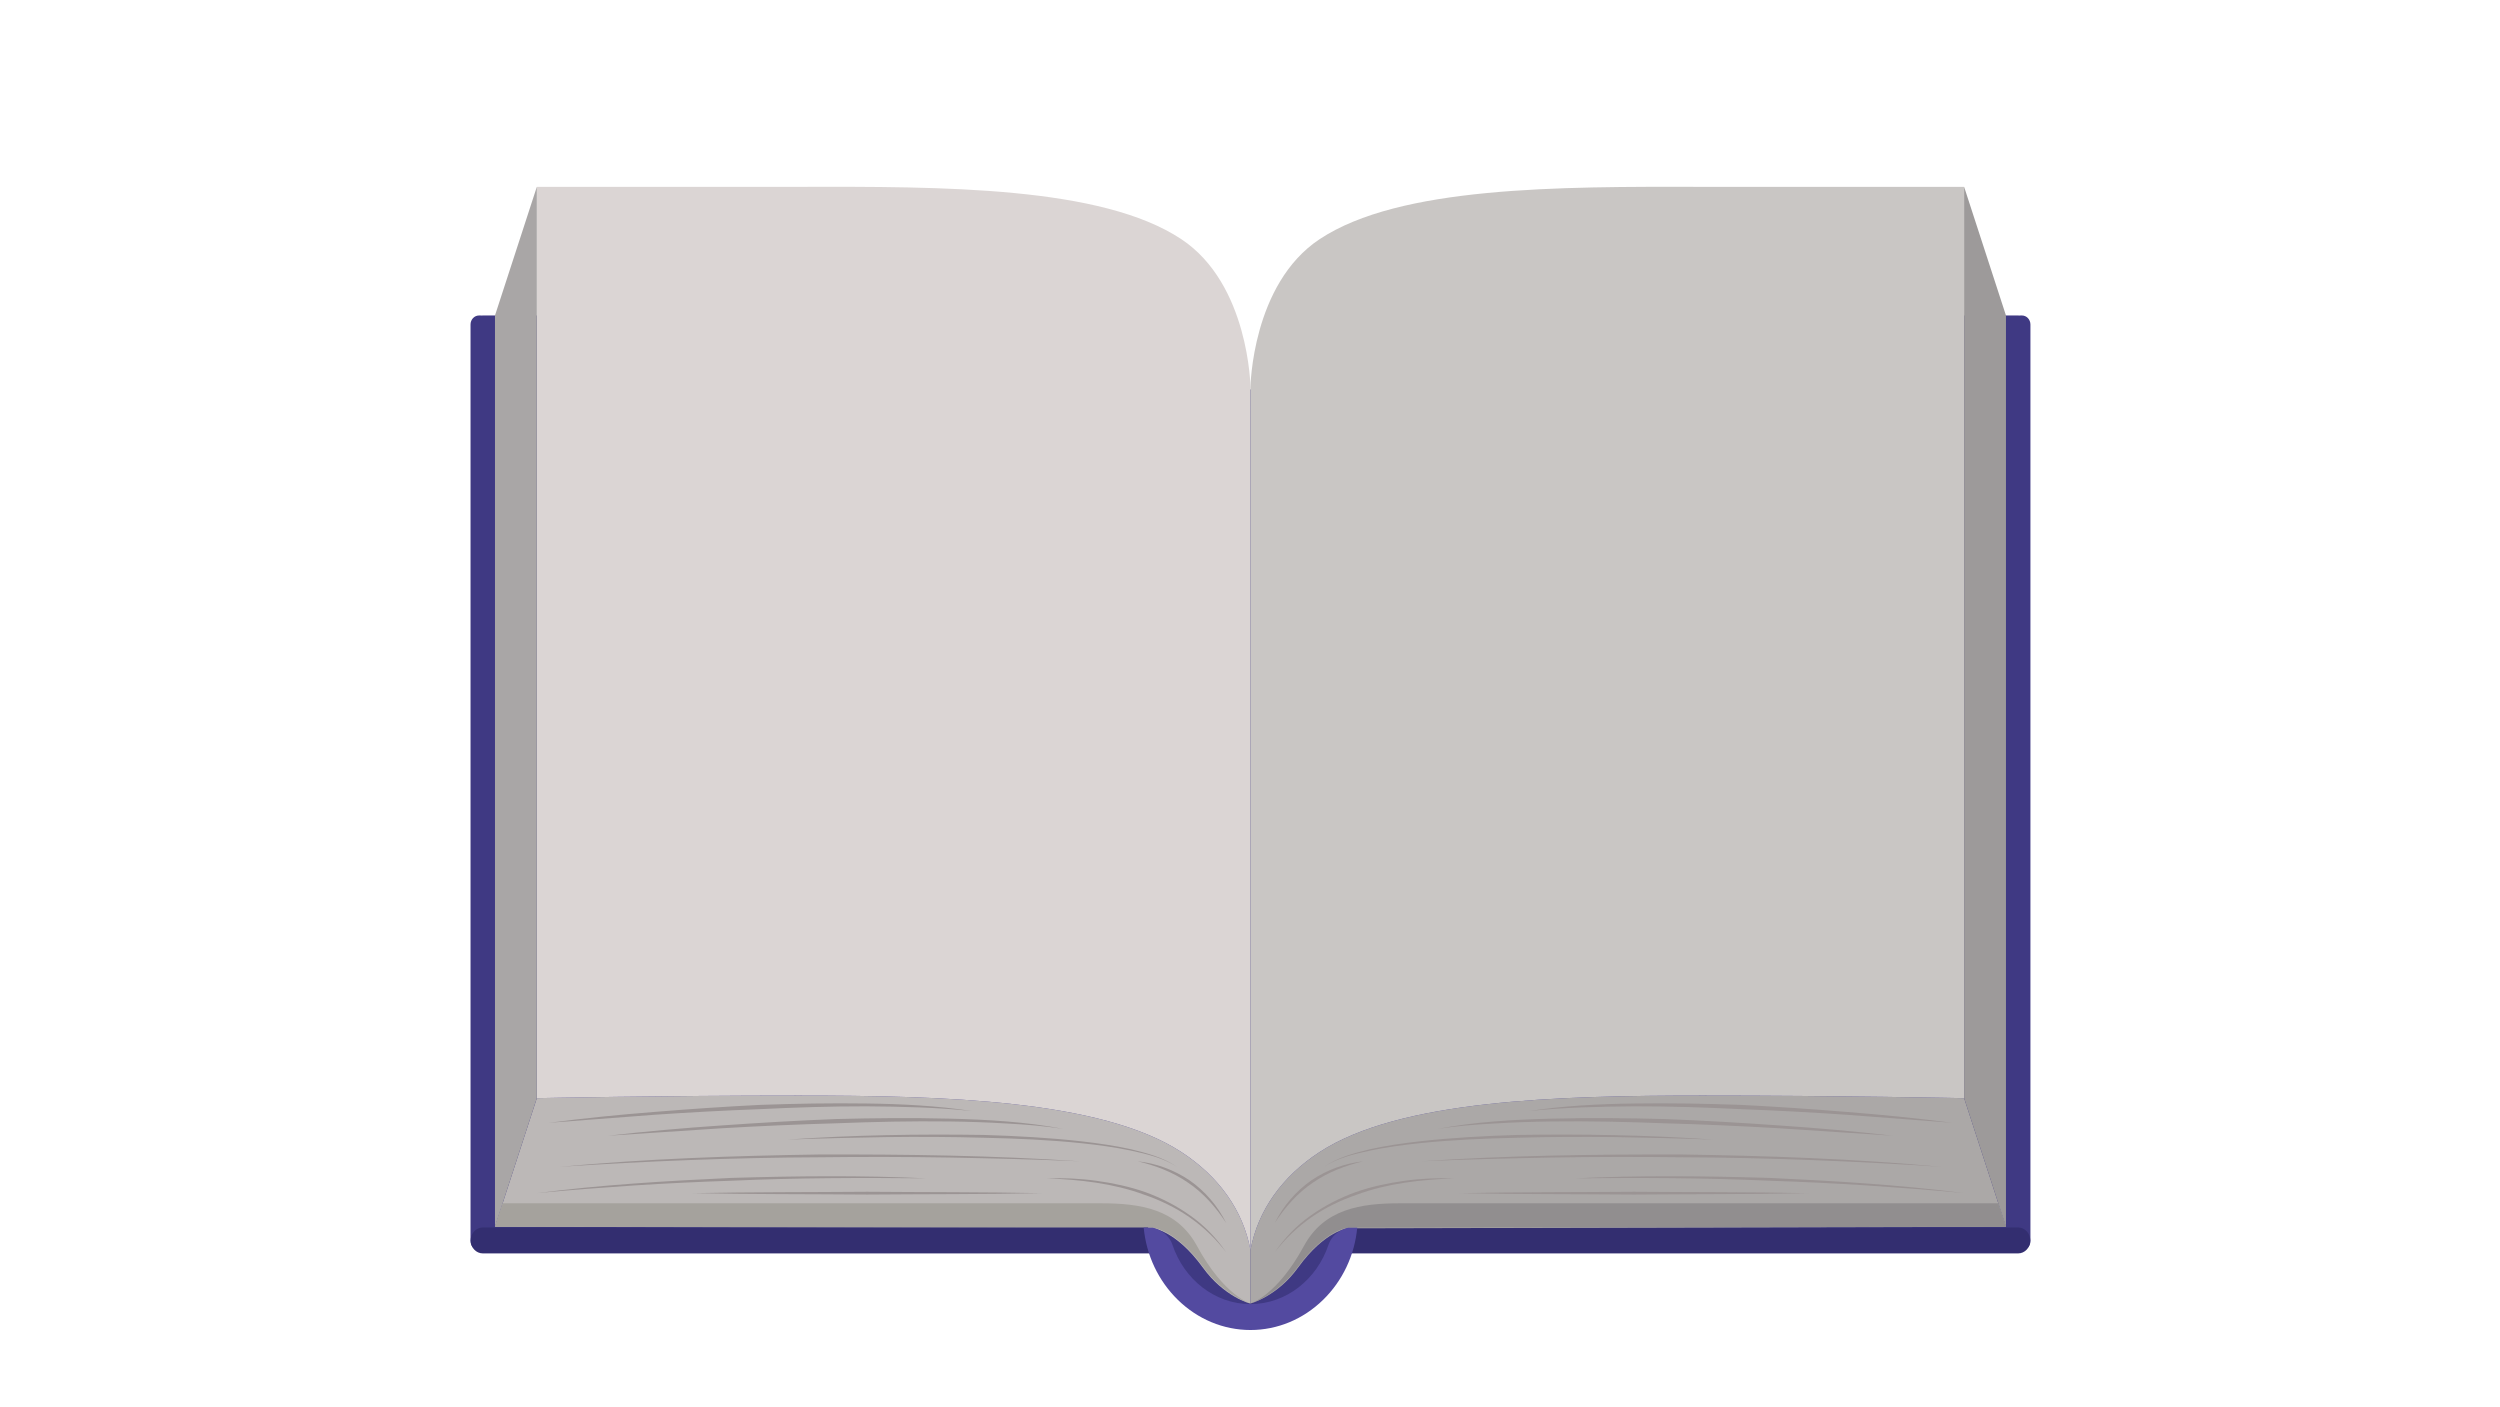
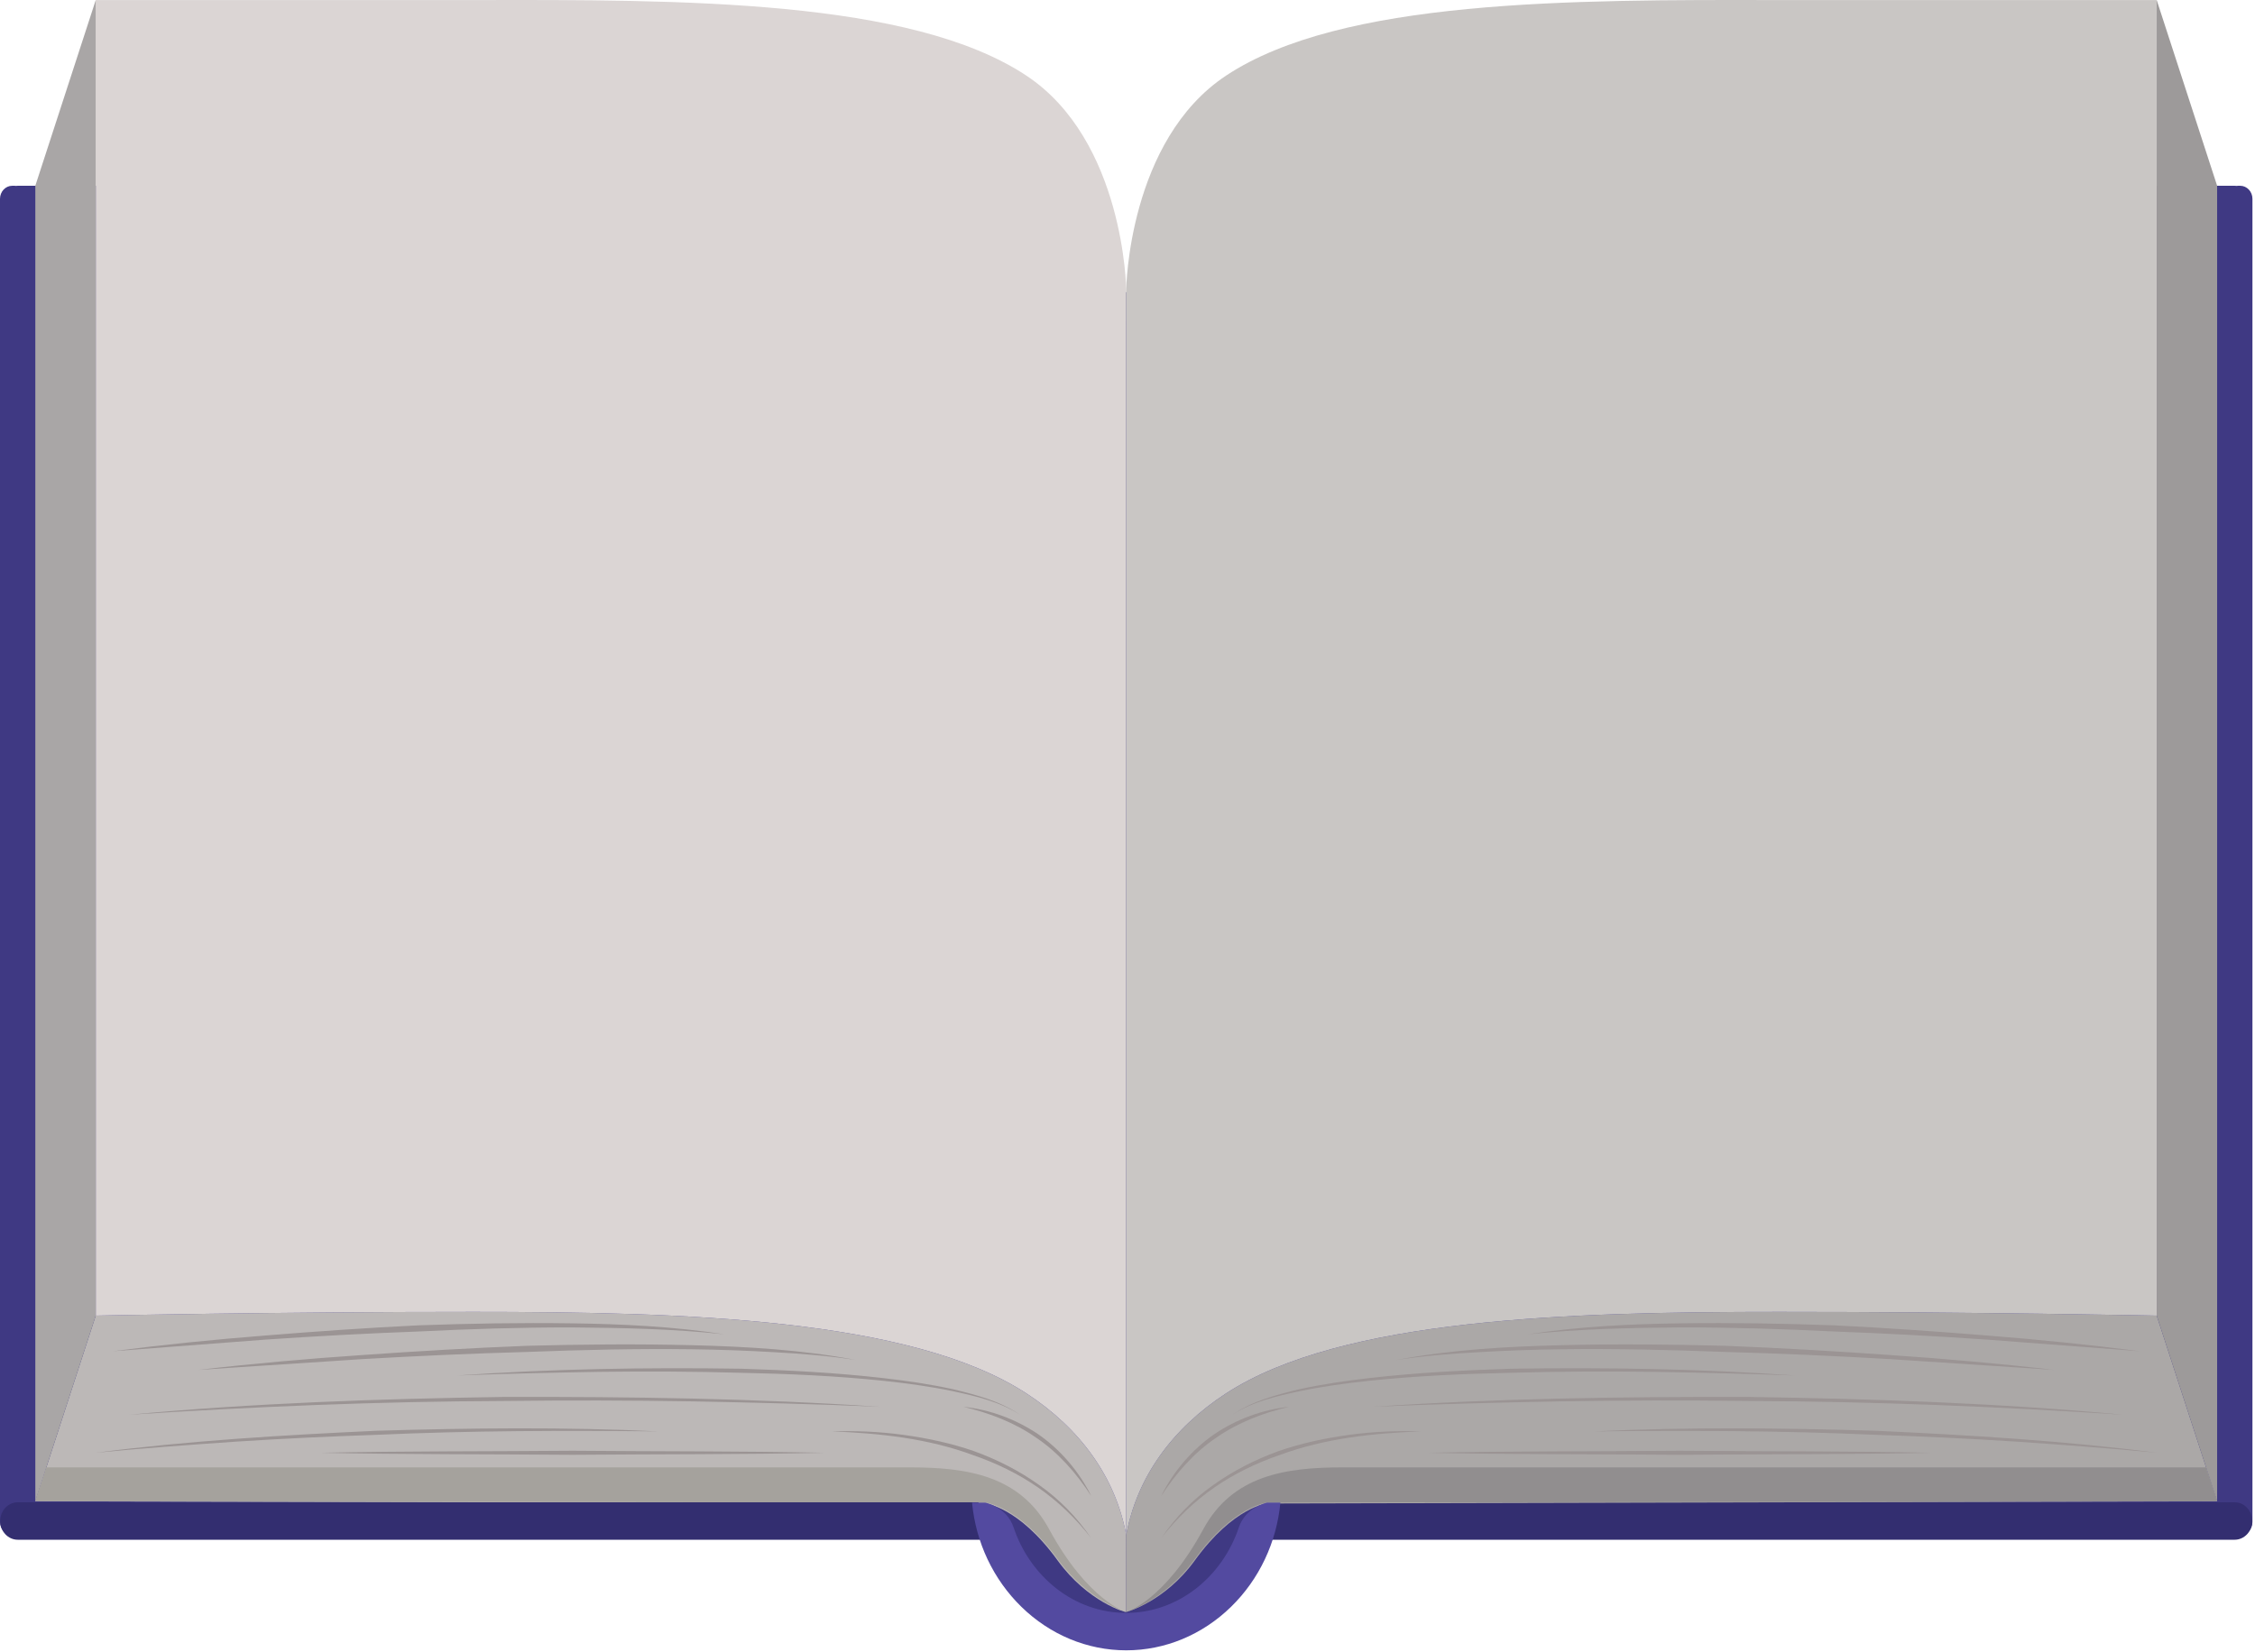
- <svg xmlns="http://www.w3.org/2000/svg" width="1920" height="1080" viewBox="0 0 1920 1080" fill="none">
-   <path d="M1552.84 242.288H1551.73C1551.45 242.288 1551.19 242.315 1550.91 242.349C1550.59 242.308 1550.25 242.288 1549.92 242.288H989.248L961.167 300.314L960.368 298.663L959.569 300.314L931.477 242.288H370.821C370.478 242.288 370.147 242.308 369.813 242.349C369.546 242.315 369.282 242.288 369.007 242.288H367.885C364.284 242.288 361.367 245.398 361.367 249.233V953.184C361.367 957.03 364.284 960.134 367.885 960.134H894.626C904.335 988.874 930.081 1009.44 960.368 1009.63C990.654 1009.44 1016.39 988.874 1026.1 960.134H1552.84C1556.45 960.134 1559.37 957.03 1559.37 953.184V249.233C1559.37 245.398 1556.45 242.288 1552.84 242.288Z" fill="#3F3983" />
-   <path d="M960.366 960.052C954.684 929.441 935.971 903.423 907.221 884.73C845.65 844.7 724.483 841.412 613.124 841.393C508.982 841.371 412.288 843.385 412.288 843.385L380.148 942.167C380.148 942.167 831.512 943.218 885.35 943.349C885.35 943.349 903.06 944.848 923.884 973.636C939.911 995.781 960.297 1001.46 960.365 1001.08L960.366 960.052Z" fill="#BCB8B7" />
-   <path d="M924.008 973.039C903.107 944.31 885.4 942.863 885.4 942.863C831.562 942.863 380.148 942.166 380.148 942.166L386.02 924.119C386.02 924.119 830.413 924.119 845.375 924.119C875.862 924.119 903.877 928.439 919.354 956.996C940.053 995.213 960.346 1001.08 960.346 1001.08C960.346 1001.08 940.074 995.154 924.008 973.039Z" fill="#A5A29D" />
-   <path d="M903.877 896.116C893.058 889.127 880.507 886.253 868.27 883.603C855.93 881.054 843.446 879.343 830.935 878.03C805.893 875.421 780.744 874.329 755.587 873.802C730.431 873.074 705.255 872.972 680.101 873.296C654.924 873.722 629.757 874.288 604.592 875.228C654.858 871.689 705.257 870.857 755.637 871.636C780.812 872.414 806.006 873.751 831.069 876.604C843.599 878.049 856.112 879.86 868.461 882.58C880.678 885.566 893.228 888.813 903.877 896.116Z" fill="#9B9494" />
-   <path d="M711.489 904.969C661.536 904.442 611.576 904.554 561.67 906.8C536.713 907.631 511.766 908.813 486.837 910.431C461.918 912.142 436.999 913.941 412.118 916.349C461.729 909.916 511.68 906.96 561.595 904.634C611.557 903.157 661.566 902.581 711.489 904.969Z" fill="#9B9494" />
-   <path d="M829.385 891.889C796.106 890.434 762.808 889.645 729.519 888.998C696.221 888.451 662.922 888.379 629.633 888.795C563.026 889.037 496.46 891.778 429.978 896.118C496.346 889.909 562.999 887.641 629.604 886.631C696.23 886.498 762.894 887.358 829.385 891.889Z" fill="#9B9494" />
-   <path d="M746.557 853.297C719.519 850.444 692.367 849.869 665.244 849.656C638.111 849.625 610.97 850.485 583.866 851.83C556.742 852.823 529.638 854.3 502.534 856.15L421.287 862.331C448.259 858.831 475.298 856.089 502.391 853.976C529.486 851.76 556.599 849.888 583.743 848.554C610.902 847.584 638.083 847.088 665.254 847.483C692.424 847.824 719.651 849.18 746.557 853.297Z" fill="#9B9494" />
-   <path d="M800.039 916.351C755.35 917.282 710.669 917.048 665.982 917.434C621.292 917.05 576.605 917.282 531.924 916.351C576.605 915.411 621.294 915.655 665.982 915.269C710.669 915.665 755.35 915.423 800.039 916.351Z" fill="#9B9494" />
-   <path d="M816.726 867.016C802.275 864.779 787.701 863.607 773.138 862.848C758.574 861.968 743.991 861.482 729.399 861.289C700.224 860.914 671.038 861.564 641.864 862.703C612.698 863.503 583.521 864.818 554.376 866.508L466.936 872.243C495.978 868.883 525.095 866.293 554.251 864.34C583.397 862.276 612.573 860.578 641.768 859.435C670.991 858.656 700.213 858.383 729.436 859.121C758.629 859.853 787.939 861.513 816.726 867.016Z" fill="#9B9494" />
-   <path d="M941.773 939.384C933.813 927.115 924.141 916.149 912.36 908.248C900.772 900.174 887.451 895.147 873.79 891.889C887.774 893.377 901.471 898.363 913.5 906.447C925.347 914.671 935.237 926.153 941.773 939.384Z" fill="#9B9494" />
-   <path d="M941.708 961.771C933.584 951.233 924.028 942.136 913.359 934.741C902.707 927.367 891.005 921.754 878.931 917.605C854.828 908.684 829.159 905.952 803.68 904.971C816.467 904.577 829.284 905.072 842.014 906.842C854.696 908.6 867.35 911.273 879.578 915.541C891.738 919.991 903.451 925.88 914.111 933.539C924.825 941.063 934.238 950.745 941.708 961.771Z" fill="#9B9494" />
-   <path d="M960.365 297.328C960.355 298.532 960.346 299.734 960.346 300.954L960.365 323.832V297.328Z" fill="#D4CFCD" />
-   <path d="M960.366 297.328C960.366 297.328 959.349 218.092 907.135 183.6C845.84 143.102 724.569 143.238 613.199 143.49H412.288V843.383C412.288 843.383 508.982 841.369 613.123 841.39C724.485 841.41 845.652 844.698 907.221 884.728C935.978 903.432 954.684 929.45 960.366 960.071V297.328Z" fill="#DBD5D4" />
-   <path d="M380.148 942.167L412.288 843.386V143.491L380.148 242.277V942.167Z" fill="#A9A6A6" />
-   <path d="M370.819 942.701C365.661 942.701 361.47 947.174 361.47 952.657C361.47 958.149 365.659 962.619 370.819 962.619H889.75L881.676 942.701H370.819Z" fill="#332E70" />
-   <path d="M1549.91 942.702H1039.05L1030.98 962.62H1549.91C1555.06 962.62 1559.26 958.15 1559.26 952.657C1559.26 947.174 1555.06 942.702 1549.91 942.702Z" fill="#332E70" />
-   <path d="M960.367 960.052C966.047 929.441 984.753 903.423 1013.51 884.73C1075.07 844.7 1196.24 841.412 1307.61 841.393C1411.74 841.371 1508.45 843.385 1508.45 843.385L1540.58 942.167C1540.58 942.167 1089.22 943.218 1035.37 943.349C1035.37 943.349 1017.67 944.848 996.839 973.636C980.821 995.781 960.369 1001.08 960.369 1001.08V960.052H960.367Z" fill="#ABA8A7" />
-   <path d="M996.722 973.039C1017.61 944.31 1035.32 942.863 1035.32 942.863C1089.17 942.863 1540.58 942.166 1540.58 942.166L1534.7 924.119C1534.7 924.119 1090.32 924.119 1075.36 924.119C1044.87 924.119 1016.84 928.439 1001.37 956.996C980.668 995.213 960.384 1001.08 960.384 1001.08C960.384 1001.08 980.657 995.154 996.722 973.039Z" fill="#918E8F" />
-   <path d="M1035.32 942.862C1035.32 942.862 1023.95 945.098 1020.27 956.074C1011.43 982.394 987.974 1001.52 960.395 1001.55C960.384 1001.55 960.375 1001.55 960.366 1001.55C960.355 1001.55 960.336 1001.55 960.327 1001.55C932.749 1001.52 909.302 982.396 900.468 956.074C896.781 945.098 885.399 942.862 885.399 942.862H878.368C880.364 964.055 889.654 983.702 904.607 998.299C919.885 1013.21 939.674 1021.43 960.316 1021.45H960.326H960.346C960.355 1021.45 960.355 1021.44 960.366 1021.44C960.375 1021.44 960.375 1021.45 960.384 1021.45H960.395C960.404 1021.45 960.404 1021.45 960.413 1021.45C981.058 1021.43 1000.84 1013.21 1016.12 998.299C1031.08 983.702 1040.36 964.055 1042.36 942.862H1035.32Z" fill="#534AA0" />
-   <path d="M1016.84 896.116C1027.5 888.813 1040.05 885.578 1052.26 882.58C1064.62 879.858 1077.12 878.05 1089.65 876.604C1114.73 873.751 1139.91 872.416 1165.09 871.636C1215.48 870.857 1265.87 871.687 1316.14 875.228C1290.97 874.288 1265.8 873.722 1240.63 873.297C1215.47 872.973 1190.3 873.074 1165.14 873.802C1139.99 874.329 1114.83 875.422 1089.8 878.03C1077.29 879.345 1064.79 881.057 1052.46 883.615C1040.21 886.253 1027.66 889.127 1016.84 896.116Z" fill="#9B9494" />
-   <path d="M1209.24 904.97C1259.16 902.582 1309.18 903.158 1359.13 904.635C1409.04 906.961 1459.01 909.917 1508.62 916.35C1483.73 913.942 1458.81 912.143 1433.9 910.432C1408.97 908.814 1384.01 907.632 1359.06 906.801C1309.15 904.555 1259.2 904.445 1209.24 904.97Z" fill="#9B9494" />
-   <path d="M1091.35 891.889C1157.84 887.358 1224.49 886.498 1291.12 886.631C1357.73 887.643 1424.38 889.909 1490.75 896.118C1424.26 891.778 1357.7 889.037 1291.1 888.795C1257.81 888.379 1224.5 888.449 1191.21 888.998C1157.93 889.645 1124.63 890.434 1091.35 891.889Z" fill="#9B9494" />
-   <path d="M1174.18 853.298C1201.08 849.183 1228.31 847.825 1255.47 847.482C1282.65 847.087 1309.83 847.583 1336.99 848.553C1364.14 849.89 1391.25 851.761 1418.34 853.975C1445.44 856.088 1472.48 858.83 1499.45 862.331L1418.2 856.149C1391.1 854.299 1363.99 852.822 1336.87 851.829C1309.76 850.485 1282.62 849.624 1255.49 849.655C1228.37 849.87 1201.21 850.446 1174.18 853.298Z" fill="#9B9494" />
-   <path d="M1120.69 916.352C1165.37 915.422 1210.06 915.664 1254.75 915.27C1299.43 915.654 1344.11 915.41 1388.8 916.352C1344.11 917.283 1299.43 917.049 1254.75 917.435C1210.06 917.051 1165.37 917.283 1120.69 916.352Z" fill="#9B9494" />
-   <path d="M1104 867.015C1132.79 861.512 1162.1 859.852 1191.29 859.124C1220.51 858.386 1249.74 858.659 1278.96 859.438C1308.15 860.581 1337.34 862.279 1366.48 864.343C1395.63 866.297 1424.75 868.886 1453.79 872.246L1366.36 866.511C1337.21 864.821 1308.03 863.506 1278.86 862.706C1249.7 861.565 1220.51 860.917 1191.33 861.292C1176.74 861.485 1162.15 861.971 1147.59 862.851C1133.01 863.606 1118.45 864.779 1104 867.015Z" fill="#9B9494" />
-   <path d="M978.951 939.384C985.478 926.153 995.386 914.671 1007.22 906.447C1019.25 898.363 1032.96 893.377 1046.94 891.889C1033.28 895.147 1019.96 900.174 1008.36 908.248C996.572 916.149 986.92 927.103 978.951 939.384Z" fill="#9B9494" />
-   <path d="M979.017 961.771C986.483 950.755 995.889 941.055 1006.62 933.539C1017.28 925.88 1029 919.993 1041.16 915.541C1053.38 911.271 1066.04 908.6 1078.71 906.842C1091.45 905.072 1104.27 904.577 1117.06 904.971C1091.57 905.952 1065.9 908.682 1041.81 917.605C1029.73 921.754 1018.03 927.367 1007.36 934.741C996.688 942.127 987.14 951.241 979.017 961.771Z" fill="#9B9494" />
-   <path d="M960.367 297.328C960.376 298.532 960.385 299.734 960.385 300.954L960.367 323.832V297.328Z" fill="#D4CFCD" />
-   <path d="M960.367 297.328C960.367 297.328 961.373 218.092 1013.59 183.6C1074.89 143.102 1196.15 143.238 1307.52 143.49H1508.45V843.383C1508.45 843.383 1411.74 841.369 1307.61 841.39C1196.24 841.41 1075.07 844.698 1013.51 884.728C984.753 903.432 966.047 929.45 960.367 960.071V297.328Z" fill="#C9C6C4" />
-   <path d="M1540.58 942.167L1508.44 843.386V143.491L1540.58 242.277V942.167Z" fill="#9D9A9A" />
+ <svg xmlns="http://www.w3.org/2000/svg" width="826" height="605" viewBox="0 0 826 605" fill="none">
+   <path d="M820.569 68.068H819.803C819.615 68.068 819.431 68.087 819.241 68.11C819.018 68.082 818.783 68.068 818.555 68.068H432.422L413.083 108.031L412.533 106.894L411.983 108.031L392.636 68.068H6.511C6.275 68.068 6.046 68.082 5.817 68.11C5.632 68.087 5.451 68.068 5.261 68.068H4.489C2.009 68.068 0 70.21 0 72.851V557.663C0 560.312 2.009 562.45 4.489 562.45H367.256C373.943 582.243 391.674 596.408 412.533 596.539C433.39 596.407 451.116 582.243 457.802 562.45H820.569C823.055 562.45 825.064 560.312 825.064 557.663V72.851C825.063 70.21 823.054 68.068 820.569 68.068Z" fill="#3F3983" />
+   <path d="M412.532 562.393C408.618 541.311 395.73 523.392 375.93 510.518C333.526 482.95 250.078 480.685 173.385 480.672C101.663 480.657 35.069 482.044 35.069 482.044L12.935 550.075C12.935 550.075 323.79 550.799 360.868 550.89C360.868 550.89 373.064 551.922 387.406 571.748C398.444 586.999 412.484 590.914 412.53 590.648L412.532 562.393Z" fill="#BCB8B7" />
+   <path d="M387.492 571.337C373.097 551.552 360.902 550.555 360.902 550.555C323.824 550.555 12.935 550.075 12.935 550.075L16.978 537.646C16.978 537.646 323.032 537.646 333.337 537.646C354.333 537.646 373.627 540.622 384.286 560.289C398.542 586.609 412.518 590.65 412.518 590.65C412.518 590.65 398.556 586.568 387.492 571.337Z" fill="#A5A29D" />
+   <path d="M373.628 518.361C366.177 513.547 357.533 511.568 349.105 509.743C340.607 507.988 332.009 506.81 323.393 505.905C306.146 504.108 288.826 503.356 271.501 502.993C254.176 502.492 236.837 502.422 219.513 502.645C202.174 502.938 184.841 503.328 167.51 503.975C202.128 501.538 236.838 500.965 271.535 501.501C288.873 502.038 306.224 502.958 323.485 504.923C332.115 505.918 340.732 507.166 349.237 509.039C357.651 511.095 366.294 513.331 373.628 518.361Z" fill="#9B9494" />
+   <path d="M241.13 524.459C206.727 524.096 172.319 524.172 137.949 525.719C120.762 526.292 103.58 527.106 86.412 528.22C69.249 529.399 52.088 530.638 34.953 532.296C69.12 527.865 103.521 525.829 137.897 524.227C172.307 523.21 206.747 522.814 241.13 524.459Z" fill="#9B9494" />
+   <path d="M322.325 515.451C299.405 514.448 276.473 513.905 253.547 513.459C230.614 513.083 207.681 513.033 184.755 513.319C138.883 513.486 93.038 515.374 47.252 518.363C92.96 514.087 138.864 512.525 184.735 511.829C230.621 511.738 276.532 512.33 322.325 515.451Z" fill="#9B9494" />
+   <path d="M265.28 488.872C246.659 486.907 227.96 486.511 209.28 486.364C190.593 486.343 171.902 486.935 153.235 487.861C134.554 488.545 115.888 489.562 97.221 490.836L41.267 495.093C59.842 492.683 78.464 490.795 97.123 489.339C115.783 487.813 134.456 486.524 153.15 485.605C171.855 484.937 190.575 484.596 209.287 484.867C227.999 485.102 246.75 486.036 265.28 488.872Z" fill="#9B9494" />
+   <path d="M302.114 532.297C271.337 532.938 240.565 532.776 209.789 533.042C179.011 532.778 148.235 532.938 117.463 532.297C148.235 531.649 179.012 531.817 209.789 531.551C240.565 531.824 271.337 531.657 302.114 532.297Z" fill="#9B9494" />
+   <path d="M313.606 498.319C303.654 496.779 293.617 495.971 283.587 495.448C273.557 494.842 263.514 494.508 253.464 494.375C233.371 494.117 213.271 494.564 193.178 495.349C173.092 495.9 152.998 496.806 132.925 497.969L72.705 501.919C92.707 499.605 112.759 497.822 132.839 496.476C152.912 495.055 173.006 493.886 193.113 493.098C213.238 492.562 233.364 492.374 253.489 492.882C273.595 493.386 293.781 494.529 313.606 498.319Z" fill="#9B9494" />
+   <path d="M399.727 548.159C394.244 539.709 387.584 532.157 379.47 526.716C371.489 521.155 362.315 517.693 352.907 515.449C362.537 516.475 371.971 519.908 380.255 525.476C388.414 531.14 395.225 539.047 399.727 548.159Z" fill="#9B9494" />
+   <path d="M399.682 563.577C394.087 556.319 387.506 550.054 380.158 544.961C372.822 539.883 364.763 536.017 356.447 533.16C339.848 527.016 322.169 525.135 304.622 524.459C313.428 524.187 322.255 524.528 331.022 525.747C339.757 526.958 348.471 528.799 356.893 531.738C365.267 534.803 373.334 538.859 380.675 544.133C388.055 549.315 394.538 555.983 399.682 563.577Z" fill="#9B9494" />
+   <path d="M412.531 105.975C412.523 106.804 412.517 107.632 412.517 108.471L412.531 124.228V105.975Z" fill="#D4CFCD" />
+   <path d="M412.532 105.974C412.532 105.974 411.831 51.404 375.871 27.65C333.658 -0.241 250.138 -0.147 173.437 0.026H35.07V482.043C35.07 482.043 101.663 480.656 173.385 480.671C250.08 480.684 333.528 482.949 375.93 510.517C395.735 523.399 408.618 541.318 412.532 562.406V105.974Z" fill="#DBD5D4" />
+   <path d="M12.935 550.077L35.069 482.046V0.027L12.935 68.061V550.077Z" fill="#A9A6A6" />
+   <path d="M6.509 550.443C2.957 550.443 0.071 553.523 0.071 557.3C0.071 561.082 2.956 564.161 6.509 564.161H363.898L358.338 550.443H6.509Z" fill="#332E70" />
+   <path d="M818.553 550.443H466.718L461.164 564.161H818.554C822.1 564.161 824.992 561.082 824.992 557.3C824.989 553.523 822.098 550.443 818.553 550.443Z" fill="#332E70" />
+   <path d="M412.532 562.393C416.444 541.311 429.327 523.392 449.132 510.518C491.53 482.95 574.976 480.685 651.678 480.672C723.393 480.657 789.994 482.044 789.994 482.044L812.127 550.075C812.127 550.075 501.272 550.799 464.188 550.89C464.188 550.89 451.998 551.922 437.65 571.748C426.619 586.999 412.533 590.648 412.533 590.648V562.393H412.532Z" fill="#ABA8A7" />
+   <path d="M437.57 571.337C451.957 551.552 464.153 550.555 464.153 550.555C501.238 550.555 812.127 550.075 812.127 550.075L808.077 537.646C808.077 537.646 502.031 537.646 491.725 537.646C470.729 537.646 451.427 540.622 440.769 560.289C426.513 586.609 412.544 590.65 412.544 590.65C412.544 590.65 426.506 586.568 437.57 571.337Z" fill="#918E8F" />
+   <path d="M464.154 550.555C464.154 550.555 456.322 552.095 453.784 559.654C447.699 577.781 431.545 590.955 412.551 590.97C412.544 590.97 412.538 590.97 412.531 590.97C412.524 590.97 412.511 590.97 412.505 590.97C393.511 590.955 377.364 577.782 371.279 559.654C368.74 552.095 360.902 550.555 360.902 550.555H356.059C357.434 565.15 363.832 578.681 374.13 588.734C384.652 599.004 398.28 604.666 412.497 604.68H412.503H412.517C412.524 604.68 412.524 604.673 412.531 604.673C412.538 604.673 412.538 604.68 412.544 604.68H412.551C412.558 604.68 412.558 604.68 412.564 604.68C426.782 604.666 440.404 599.002 450.931 588.734C461.229 578.681 467.623 565.15 469.002 550.555H464.154Z" fill="#534AA0" />
+   <path d="M451.428 518.361C458.764 513.331 467.407 511.103 475.821 509.039C484.332 507.164 492.943 505.919 501.572 504.923C518.839 502.958 536.185 502.039 553.522 501.501C588.226 500.965 622.935 501.537 657.554 503.976C640.222 503.328 622.884 502.938 605.552 502.645C588.221 502.422 570.887 502.492 553.563 502.993C536.236 503.356 518.911 504.109 501.672 505.905C493.055 506.811 484.45 507.99 475.958 509.751C467.523 511.568 458.874 513.548 451.428 518.361Z" fill="#9B9494" />
+   <path d="M583.928 524.459C618.311 522.814 652.759 523.21 687.161 524.227C721.537 525.829 755.946 527.865 790.112 532.296C772.976 530.638 755.814 529.399 738.653 528.22C721.484 527.106 704.297 526.292 687.115 525.719C652.739 524.172 618.336 524.097 583.928 524.459Z" fill="#9B9494" />
+   <path d="M502.739 515.451C548.531 512.33 594.436 511.738 640.321 511.829C686.193 512.526 732.098 514.087 777.805 518.363C732.019 515.374 686.174 513.486 640.309 513.319C617.383 513.033 594.443 513.081 571.517 513.459C548.591 513.905 525.658 514.448 502.739 515.451Z" fill="#9B9494" />
+   <path d="M559.784 488.871C578.315 486.037 597.066 485.102 615.771 484.865C634.49 484.594 653.21 484.935 671.915 485.603C690.608 486.523 709.28 487.812 727.935 489.337C746.602 490.793 765.222 492.681 783.798 495.092L727.843 490.834C709.177 489.56 690.51 488.543 671.831 487.859C653.156 486.933 634.47 486.341 615.784 486.362C597.105 486.51 578.399 486.906 559.784 488.871Z" fill="#9B9494" />
+   <path d="M522.948 532.297C553.719 531.656 584.497 531.822 615.273 531.551C646.045 531.816 676.815 531.647 707.592 532.297C676.814 532.938 646.043 532.776 615.273 533.042C584.497 532.778 553.719 532.938 522.948 532.297Z" fill="#9B9494" />
+   <path d="M511.453 498.318C531.278 494.529 551.463 493.385 571.57 492.884C591.694 492.376 611.827 492.564 631.946 493.1C652.053 493.888 672.152 495.057 692.226 496.478C712.3 497.824 732.353 499.607 752.355 501.921L692.141 497.971C672.061 496.808 651.968 495.902 631.876 495.351C611.796 494.565 591.695 494.119 571.596 494.377C561.547 494.51 551.504 494.844 541.473 495.45C531.435 495.971 521.405 496.778 511.453 498.318Z" fill="#9B9494" />
+   <path d="M425.331 548.159C429.826 539.047 436.65 531.14 444.802 525.476C453.085 519.908 462.526 516.475 472.158 515.449C462.75 517.693 453.576 521.155 445.587 526.716C437.466 532.157 430.819 539.701 425.331 548.159Z" fill="#9B9494" />
+   <path d="M425.376 563.577C430.518 555.99 436.996 549.31 444.384 544.133C451.731 538.859 459.798 534.805 468.174 531.738C476.588 528.798 485.309 526.958 494.037 525.747C502.811 524.528 511.637 524.187 520.445 524.459C502.89 525.135 485.212 527.015 468.62 533.16C460.303 536.017 452.243 539.883 444.895 544.961C437.546 550.048 430.971 556.325 425.376 563.577Z" fill="#9B9494" />
+   <path d="M412.532 105.975C412.538 106.804 412.544 107.632 412.544 108.471L412.532 124.228V105.975Z" fill="#D4CFCD" />
+   <path d="M412.532 105.974C412.532 105.974 413.225 51.404 449.185 27.65C491.405 -0.241 574.918 -0.147 651.619 0.026H789.994V482.043C789.994 482.043 723.394 480.656 651.678 480.671C574.976 480.684 491.53 482.949 449.132 510.517C429.327 523.399 416.444 541.318 412.532 562.406V105.974Z" fill="#C9C6C4" />
+   <path d="M812.127 550.077L789.994 482.046V0.027L812.127 68.061V550.077Z" fill="#9D9A9A" />
</svg>
